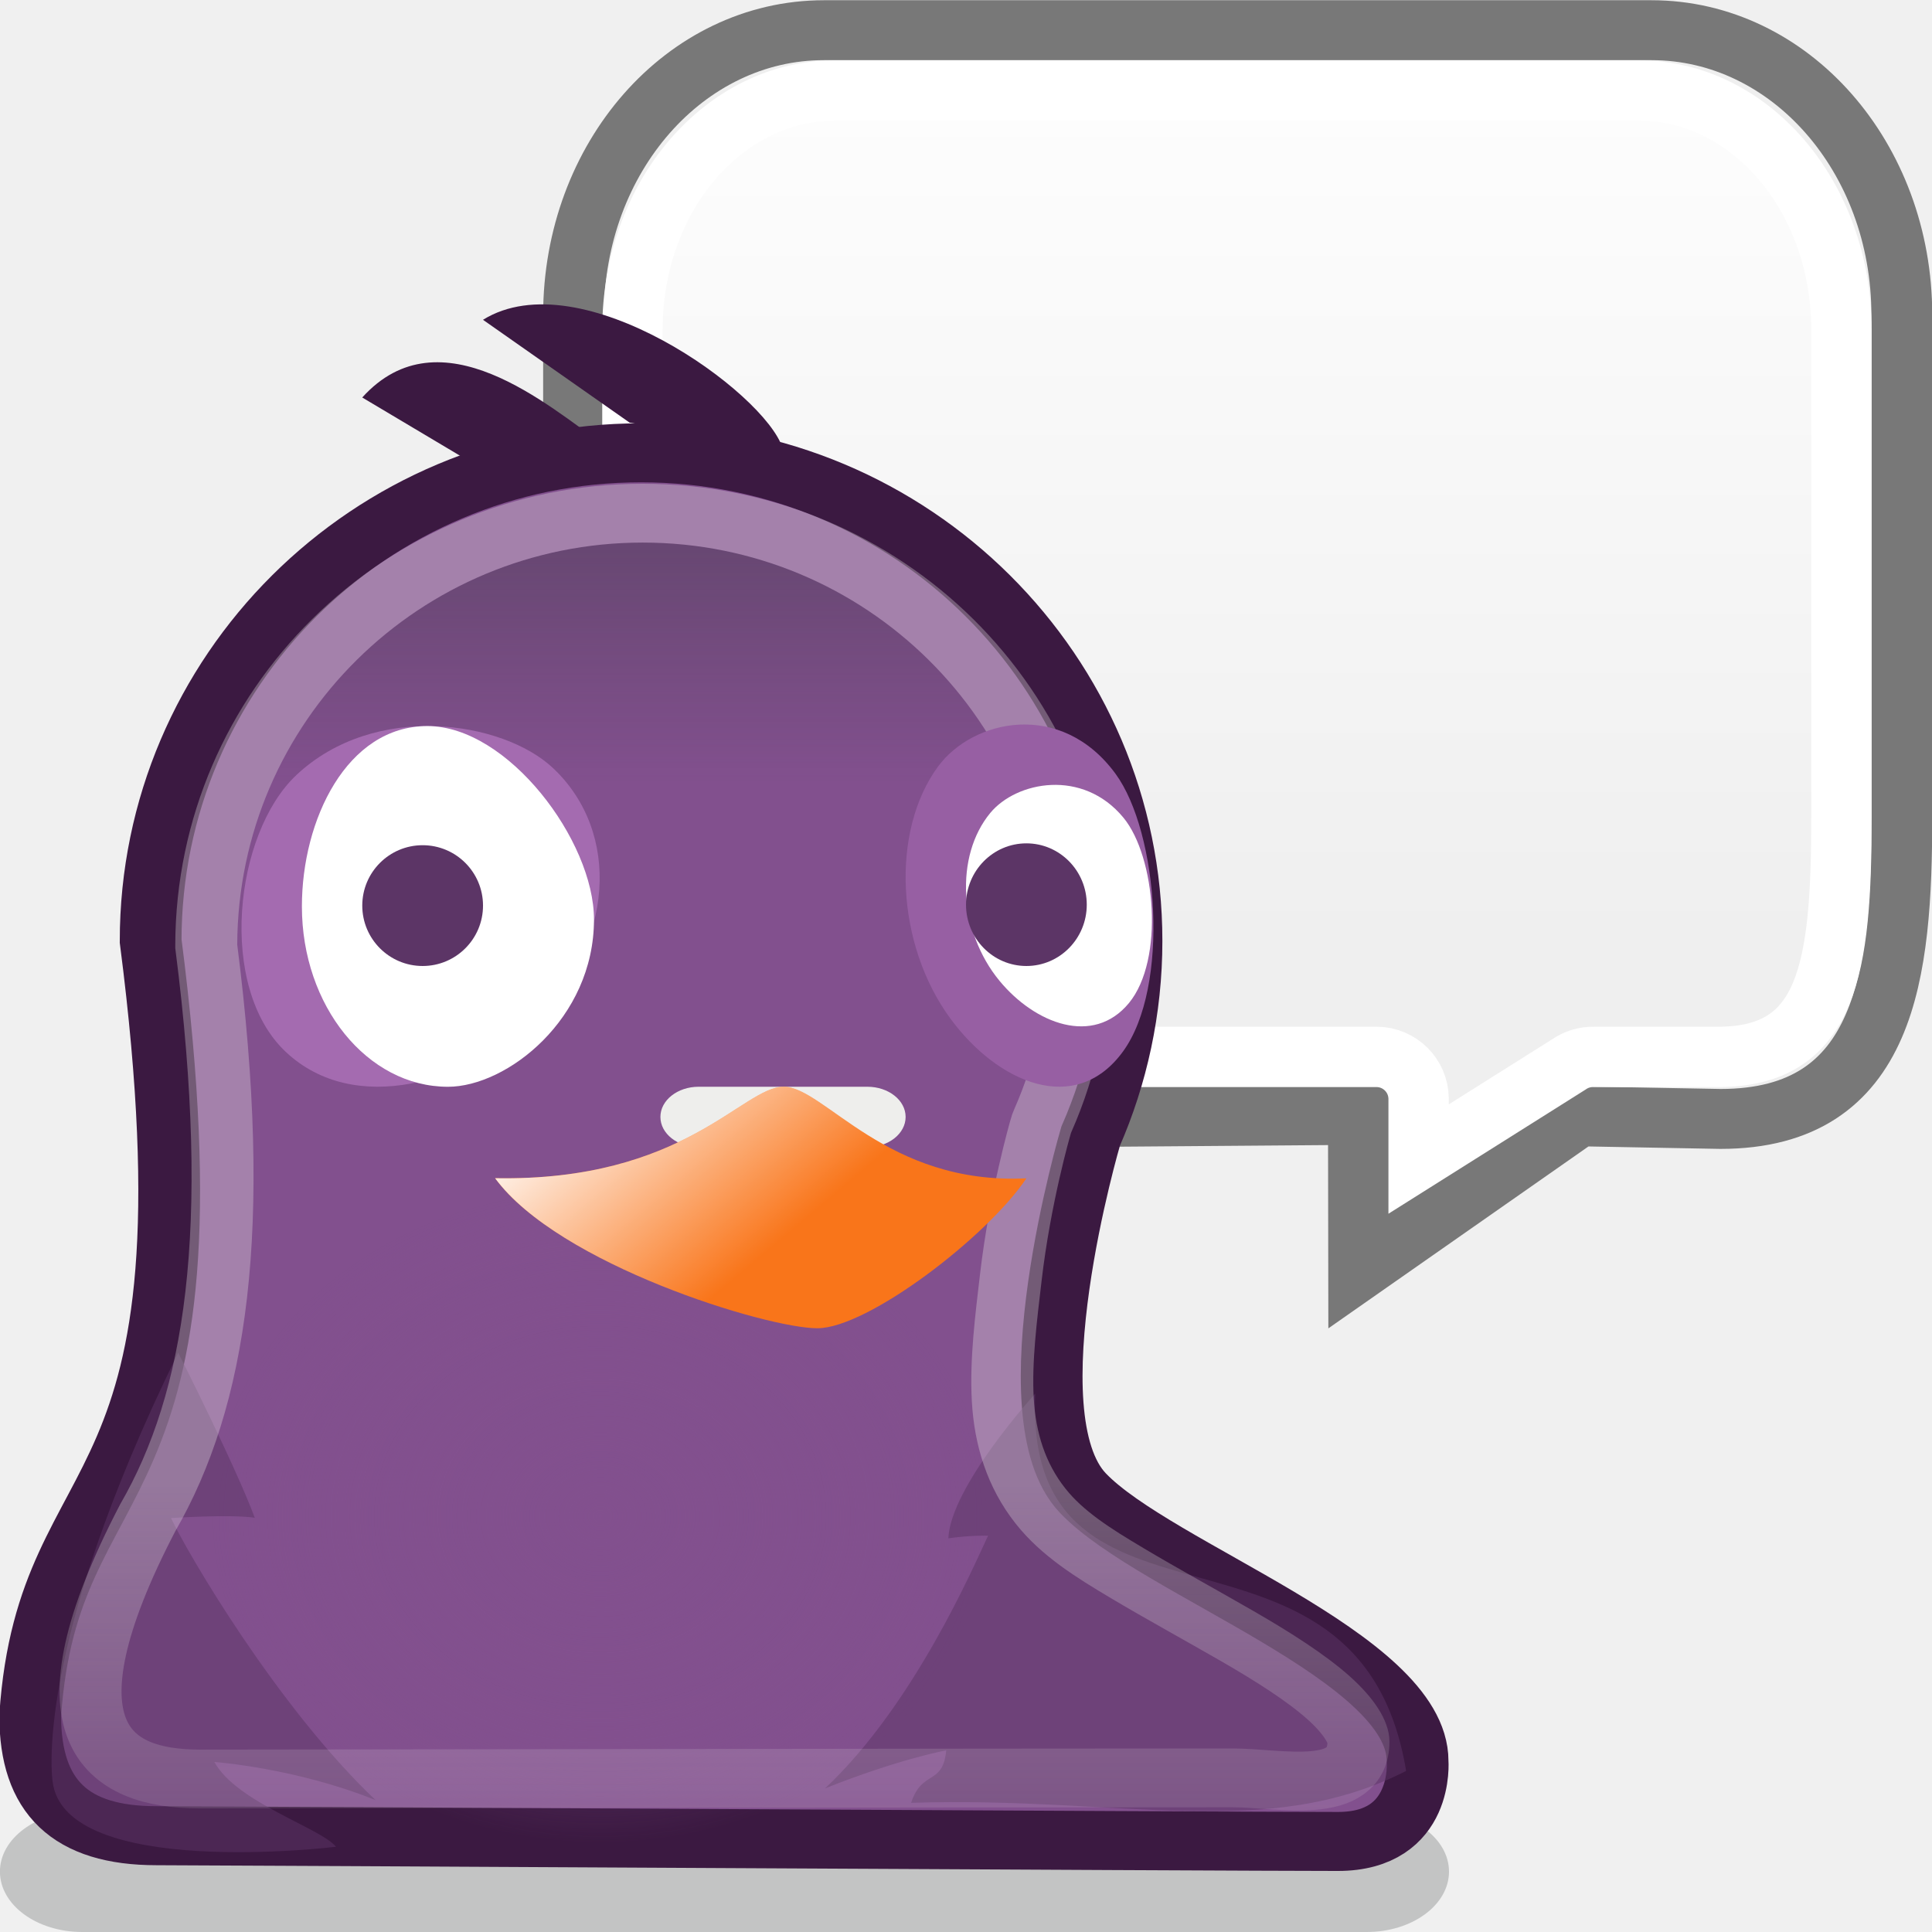
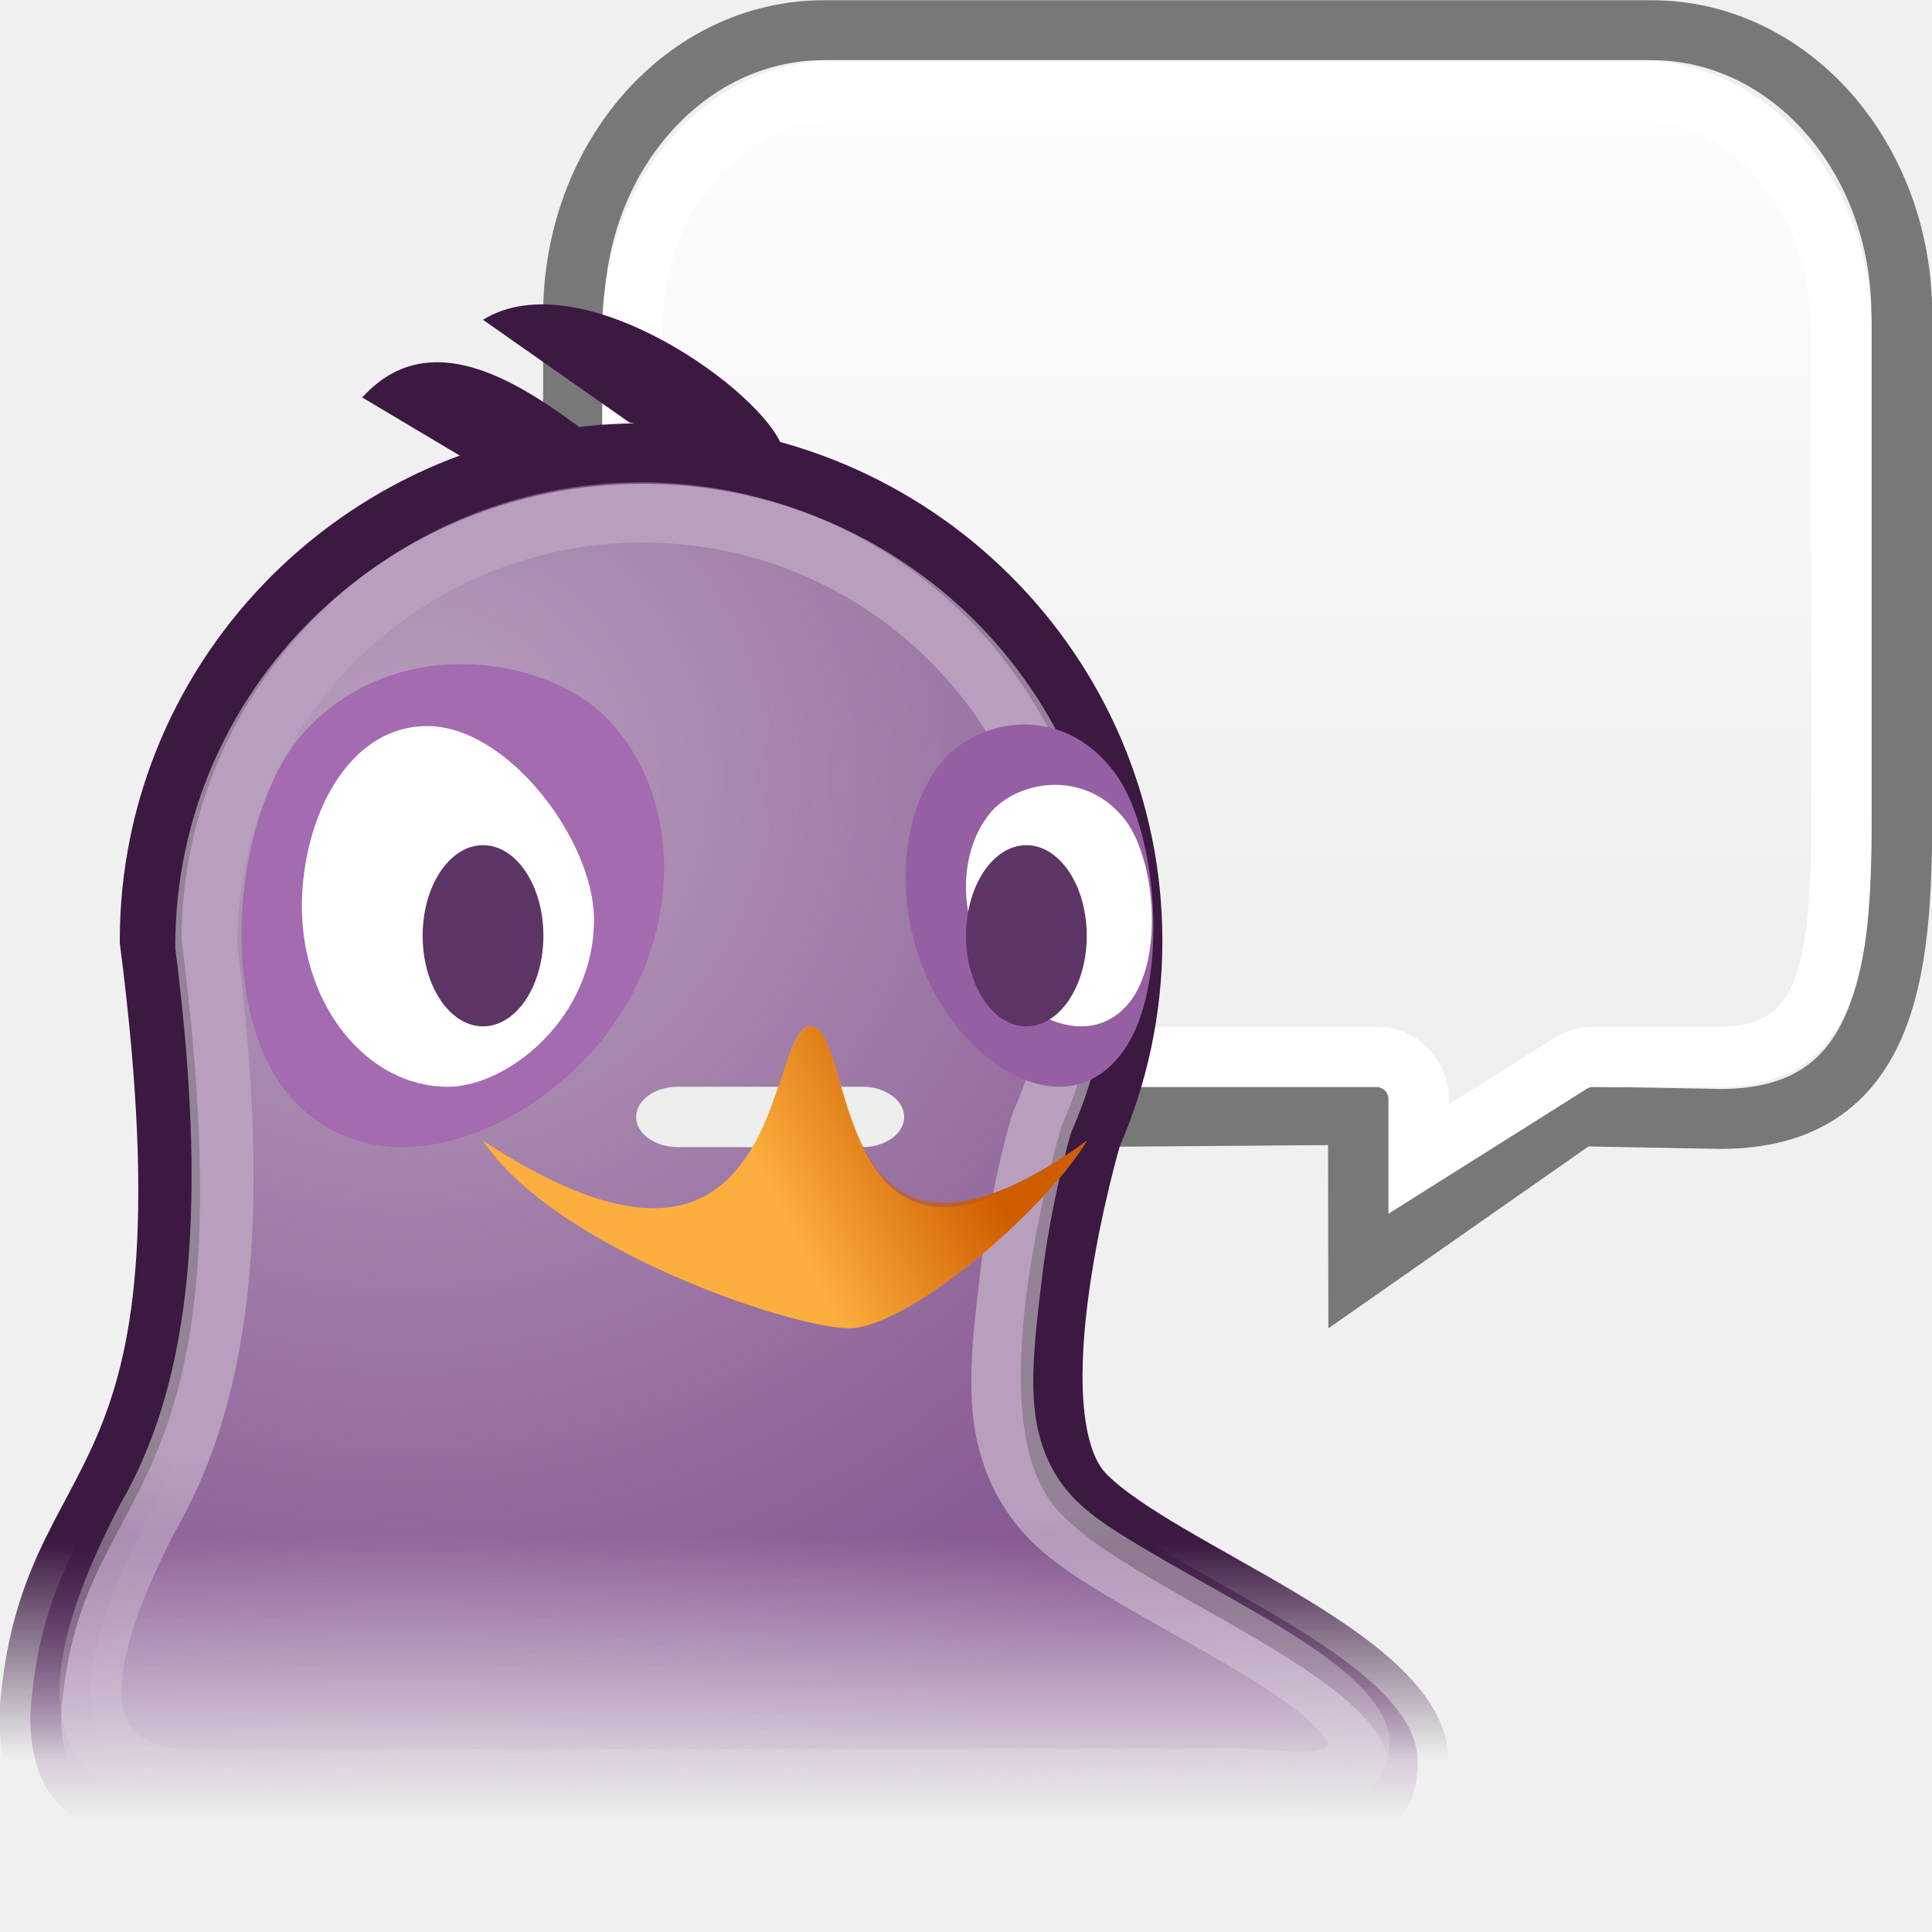
<svg xmlns="http://www.w3.org/2000/svg" xmlns:xlink="http://www.w3.org/1999/xlink" width="32" height="32" id="svg4345" version="1.0">
  <defs id="defs4347">
-     <linearGradient id="linearGradient6817">
-       <stop style="stop-color:white;stop-opacity:1;" offset="0" id="stop6819" />
-       <stop style="stop-color:white;stop-opacity:0;" offset="1" id="stop6821" />
+     <linearGradient id="linearGradient3976">
+       <stop style="stop-color:#3b1941;stop-opacity:1;" offset="0" id="stop3978" />
+       <stop style="stop-color:#3b1941;stop-opacity:0;" offset="1" id="stop3980" />
    </linearGradient>
+     <linearGradient id="linearGradient3968">
+       <stop style="stop-color:#82508e;stop-opacity:1;" offset="0" id="stop3970" />
+       <stop style="stop-color:#82508e;stop-opacity:0;" offset="1" id="stop3972" />
+     </linearGradient>
+     <linearGradient id="linearGradient3958">
+       <stop style="stop-color:#eeeeec;stop-opacity:1;" offset="0" id="stop3960" />
+       <stop style="stop-color:#eeeeec;stop-opacity:0;" offset="1" id="stop3962" />
+     </linearGradient>
+     <linearGradient id="linearGradient2850">
+       <stop style="stop-color:#ce5c00;stop-opacity:1;" offset="0" id="stop2852" />
+       <stop style="stop-color:#ce5c00;stop-opacity:0;" offset="1" id="stop2854" />
+     </linearGradient>
+     <linearGradient xlink:href="#linearGradient2850" id="linearGradient2856" x1="21.786" y1="28.143" x2="17.786" y2="30.071" gradientUnits="userSpaceOnUse" gradientTransform="translate(-47,-15.99998)" />
+     <linearGradient id="linearGradient2816">
+       <stop style="stop-color:#eeeeec;stop-opacity:1;" offset="0" id="stop2818" />
+       <stop style="stop-color:#eeeeec;stop-opacity:0;" offset="1" id="stop2820" />
+     </linearGradient>
+     <radialGradient xlink:href="#linearGradient2816" id="radialGradient2824" cx="9.429" cy="19.283" fx="9.429" fy="19.283" r="16.39" gradientTransform="matrix(1.556432,0,0,1.618148,-52.04294,-30.39321)" gradientUnits="userSpaceOnUse" />
+     <linearGradient id="linearGradient2826">
+       <stop style="stop-color:#3b1941;stop-opacity:1;" offset="0" id="stop2828" />
+       <stop style="stop-color:#3b1941;stop-opacity:0;" offset="1" id="stop2830" />
+     </linearGradient>
+     <linearGradient xlink:href="#linearGradient2826" id="linearGradient2832" x1="13.192" y1="41.606" x2="13.192" y2="47.843" gradientUnits="userSpaceOnUse" gradientTransform="matrix(1,0,0,0.988192,-46.55265,-16.48621)" />
+     <linearGradient id="linearGradient2834">
+       <stop style="stop-color:#82508e;stop-opacity:1;" offset="0" id="stop2836" />
+       <stop style="stop-color:#82508e;stop-opacity:0;" offset="1" id="stop2838" />
+     </linearGradient>
+     <linearGradient xlink:href="#linearGradient2834" id="linearGradient2840" x1="11.373" y1="41.566" x2="11.373" y2="47.747" gradientUnits="userSpaceOnUse" gradientTransform="matrix(1,0,0,0.988192,-46.55265,-16.48621)" />
    <linearGradient id="linearGradient6563">
      <stop style="stop-color:white;stop-opacity:1;" offset="0" id="stop6565" />
      <stop style="stop-color:white;stop-opacity:0;" offset="1" id="stop6567" />
    </linearGradient>
    <linearGradient id="linearGradient6537">
      <stop style="stop-color:white;stop-opacity:1;" offset="0" id="stop6539" />
      <stop style="stop-color:white;stop-opacity:0;" offset="1" id="stop6541" />
    </linearGradient>
    <linearGradient id="linearGradient6506">
      <stop style="stop-color:#eeeeec;stop-opacity:1;" offset="0" id="stop6508" />
      <stop style="stop-color:#eeeeec;stop-opacity:0;" offset="1" id="stop6510" />
-     </linearGradient>
-     <linearGradient id="linearGradient5304">
-       <stop style="stop-color:#2e3436;stop-opacity:1;" offset="0" id="stop5306" />
-       <stop style="stop-color:#2e3436;stop-opacity:0;" offset="1" id="stop5308" />
-     </linearGradient>
-     <linearGradient id="linearGradient5280">
-       <stop style="stop-color:#82508e;stop-opacity:1;" offset="0" id="stop5282" />
-       <stop style="stop-color:#82508e;stop-opacity:0;" offset="1" id="stop5284" />
    </linearGradient>
    <linearGradient id="linearGradient2804">
      <stop style="stop-color:black;stop-opacity:0;" offset="0" id="stop2806" />
      <stop id="stop2812" offset="0.5" style="stop-color:black;stop-opacity:1;" />
      <stop style="stop-color:black;stop-opacity:0;" offset="1" id="stop2808" />
    </linearGradient>
    <radialGradient xlink:href="#linearGradient25546" id="radialGradient25572" gradientUnits="userSpaceOnUse" gradientTransform="matrix(1,0,0,0.994693,0,4.16407e-2)" cx="7.884" cy="1.51" fx="7.884" fy="1.51" r="8.488" />
    <radialGradient xlink:href="#linearGradient25546" id="radialGradient25568" gradientUnits="userSpaceOnUse" gradientTransform="matrix(1,0,0,0.994693,0,4.16407e-2)" cx="7.884" cy="0.145" fx="7.884" fy="0.145" r="8.488" />
    <linearGradient id="linearGradient25546">
      <stop style="stop-color:white;stop-opacity:1;" offset="0" id="stop25548" />
      <stop style="stop-color:white;stop-opacity:0;" offset="1" id="stop25550" />
    </linearGradient>
    <radialGradient xlink:href="#linearGradient25546" id="radialGradient25554" cx="7.884" cy="2.624" fx="7.884" fy="2.624" r="8.488" gradientTransform="matrix(1.131317,0,0,1.125313,-1.035262,-0.301139)" gradientUnits="userSpaceOnUse" />
    <linearGradient id="linearGradient3800">
      <stop style="stop-color:#f4d9b1;stop-opacity:1;" offset="0" id="stop3802" />
      <stop style="stop-color:#df9725;stop-opacity:1;" offset="1" id="stop3804" />
    </linearGradient>
-     <radialGradient xlink:href="#linearGradient5280" id="radialGradient5286" cx="15.005" cy="39.809" fx="15.005" fy="39.809" r="9.723" gradientTransform="matrix(1,0,0,0.732283,0,10.65742)" gradientUnits="userSpaceOnUse" />
-     <linearGradient xlink:href="#linearGradient5304" id="linearGradient5310" x1="12.606" y1="15.069" x2="12.606" y2="21.152" gradientUnits="userSpaceOnUse" />
-     <linearGradient xlink:href="#linearGradient6506" id="linearGradient6512" x1="15.646" y1="39.743" x2="15.646" y2="53.502" gradientUnits="userSpaceOnUse" />
+     <linearGradient xlink:href="#linearGradient6506" id="linearGradient6512" x1="15.646" y1="39.743" x2="14.943" y2="50.08" gradientUnits="userSpaceOnUse" />
    <linearGradient xlink:href="#linearGradient6537" id="linearGradient6543" x1="30.5" y1="0.034" x2="30.5" y2="23.559" gradientUnits="userSpaceOnUse" />
    <linearGradient xlink:href="#linearGradient6563" id="linearGradient6569" x1="-1.684" y1="39.902" x2="5.537" y2="44.272" gradientUnits="userSpaceOnUse" />
-     <linearGradient xlink:href="#linearGradient6817" id="linearGradient6823" x1="0.239" y1="38.95" x2="5.709" y2="42.983" gradientUnits="userSpaceOnUse" />
+     <linearGradient xlink:href="#linearGradient6537" id="linearGradient3069" gradientUnits="userSpaceOnUse" x1="30.5" y1="0.034" x2="30.5" y2="23.559" />
+     <linearGradient xlink:href="#linearGradient6506" id="linearGradient3071" gradientUnits="userSpaceOnUse" x1="15.646" y1="39.743" x2="15.646" y2="53.502" gradientTransform="translate(-47,-15)" />
+     <radialGradient xlink:href="#linearGradient3958" id="radialGradient3966" cx="9.064" cy="21.512" fx="9.064" fy="21.512" r="16.664" gradientTransform="matrix(1.68884,0,0,1.716583,-6.243689,-15.89085)" gradientUnits="userSpaceOnUse" />
+     <linearGradient xlink:href="#linearGradient3968" id="linearGradient3974" x1="16.133" y1="40.782" x2="16.133" y2="48.069" gradientUnits="userSpaceOnUse" />
+     <linearGradient xlink:href="#linearGradient3976" id="linearGradient3982" x1="12.096" y1="40.908" x2="12.096" y2="46.463" gradientUnits="userSpaceOnUse" />
+     <linearGradient xlink:href="#linearGradient2850" id="linearGradient3991" gradientUnits="userSpaceOnUse" gradientTransform="matrix(0.769231,0,0,0.714287,-1.230773,-2.285726)" x1="21.786" y1="28.143" x2="17.786" y2="30.071" />
  </defs>
  <g id="layer1">
-     <rect style="opacity:0.231;fill:#2e3436;fill-opacity:1;stroke:none;stroke-width:1;stroke-miterlimit:4;stroke-dasharray:none;stroke-opacity:1" id="rect6514" width="5.022" height="5.225" x="42.978" y="44" rx="0.285" ry="2.613" transform="matrix(4.779203,0,0,0.382753,-205.4017,13.15888)" />
    <path style="fill:none;fill-opacity:1;stroke:white;stroke-width:1.477;stroke-miterlimit:4;stroke-opacity:1" id="path6504" d="M 20.531,2.5 C 17.818,2.5 15.5,5.079 15.5,8.469 L 15.5,20.531 C 15.5,23.921 17.818,26.5 20.531,26.5 L 34.531,26.5 C 35.082,26.503 35.528,26.949 35.531,27.5 L 35.531,29.094 L 38.75,26.688 C 38.923,26.564 39.131,26.498 39.344,26.5 L 41.5,26.5 C 43.246,26.5 44.035,25.932 44.625,24.938 C 45.215,23.943 45.5,22.371 45.5,20.531 L 45.5,8.469 C 45.5,5.079 43.182,2.5 40.469,2.5 L 20.531,2.5 z " transform="matrix(0.67692,0,0,0.67692,0.161535,-0.515354)" />
    <path style="fill:#efefef;fill-opacity:1;stroke:#787878;stroke-width:1.466;stroke-miterlimit:4;stroke-dasharray:none;stroke-opacity:1" d="M 20.531,1.5 C 17.193,1.5 14.5,4.611 14.5,8.469 L 14.5,20.531 C 14.5,24.389 17.429,28.14 20.767,28.14 L 33.409,28.041 L 33.415,31.846 L 38.723,28.076 L 42.13,28.14 C 46.143,28.14 46.5,24.58 46.5,20.728 L 46.5,8.469 C 46.5,4.611 43.807,1.5 40.469,1.5 L 20.531,1.5 z " id="rect5498" transform="matrix(0.687501,0,0,0.67692,-0.468758,-0.515381)" />
    <path transform="matrix(0.668893,0,0,0.668627,8.626692e-2,-0.192463)" style="fill:url(#linearGradient6543);fill-opacity:1;stroke:white;stroke-width:1.495;stroke-miterlimit:4;stroke-opacity:1" d="M 20.531,2.531 C 17.842,2.531 15.531,5.097 15.531,8.469 L 15.531,20.531 C 15.531,23.903 17.842,26.469 20.531,26.469 L 33.968,26.469 C 34.534,26.476 34.992,26.934 34.999,27.5 L 34.999,29 L 38.719,26.656 C 38.902,26.529 39.121,26.463 39.344,26.469 L 42.416,26.469 C 45.139,26.469 45.469,24.283 45.469,20.531 L 45.469,8.469 C 45.469,5.097 43.158,2.531 40.469,2.531 L 20.531,2.531 z " id="path6535" />
-     <path style="opacity:1;fill:#82508e;fill-opacity:1;stroke:#3b1941;stroke-width:1.511;stroke-miterlimit:4;stroke-dasharray:none;stroke-opacity:1" d="M 15,13 C 8.376,13 3,18.6 3,25.5 C 4.846,40.483 0.493,38.484 0.053,45.338 C 0.053,47.422 1.038,48.413 3.145,48.413 C 4.332,48.413 29.36,48.56 32.051,48.56 C 34.165,48.56 34,46.5 34,46.5 C 34,43.835 27.598,41.598 25.813,39.642 C 23.985,37.641 26,30.5 26,30.5 C 26.641,28.97 27,27.275 27,25.5 C 27,18.6 21.624,13 15,13 z " id="path5176" transform="matrix(0.67692,0,0,0.646801,0.464358,-0.908413)" />
-     <path style="opacity:1;fill:url(#radialGradient5286);fill-opacity:1;stroke:none;stroke-width:1;stroke-miterlimit:4;stroke-dasharray:none;stroke-opacity:1" id="path5273" d="M 24.727 39.809 A 9.723 7.12 0 1 1  5.282,39.809 A 9.723 7.12 0 1 1  24.727 39.809 z" transform="matrix(0.661428,0,0,0.760624,1.662895e-2,-5.166292)" />
-     <path style="opacity:0.515;fill:#5c3466;fill-opacity:1;stroke:none;stroke-width:1;stroke-miterlimit:4;stroke-opacity:1" d="M -42.834,47.629 C -42.834,47.629 -43.267,44.688 -40.223,37.951 C -40.223,37.951 -39.031,40.51 -38.632,41.679 C -39.154,41.596 -40.372,41.686 -40.372,41.686 C -40.038,42.463 -38.164,45.952 -36.121,48.058 C -37.78,47.329 -39.471,47.196 -39.471,47.196 C -39.01,48.112 -37.25,48.692 -36.944,49.111 C -36.944,49.111 -42.597,49.864 -42.834,47.629 z " id="rect5312" transform="matrix(0.797045,0,0,0.733236,35.01127,-5.421684)" />
-     <path style="opacity:0.515;fill:#5c3466;fill-opacity:1;stroke:none;stroke-width:1;stroke-miterlimit:4;stroke-opacity:1" d="M -49.442,47.415 C -48.365,40.274 -40.69,44.766 -40.961,37.951 C -40.961,37.951 -39.025,40.28 -38.974,41.581 C -39.496,41.499 -39.882,41.516 -39.882,41.516 C -39.548,42.294 -38.197,45.748 -36.154,47.854 C -37.814,47.125 -38.926,46.898 -38.926,46.898 C -38.848,47.795 -38.376,47.369 -38.123,48.215 C -42.942,48.047 -46.253,49.196 -49.442,47.415 z " id="path5317" transform="matrix(-0.724368,0,0,0.660383,-12.52413,-1.979892)" />
-     <path transform="matrix(0.660903,0,0,0.627207,0.731515,-0.320103)" style="opacity:0.31;fill:url(#linearGradient5310);fill-opacity:1;stroke:url(#linearGradient6512);stroke-width:1.553;stroke-miterlimit:4;stroke-opacity:1" d="M 15,14.062 C 8.988,14.062 4.079,19.138 4.062,25.469 C 4.062,25.479 4.062,25.489 4.062,25.5 C 4.974,33.021 4.306,37.47 2.594,40.594 C -0.198,46.245 1.561,47.49 3.903,47.49 C 5.84,47.49 23.958,47.46 29.784,47.46 C 30.951,47.46 32.938,47.965 32.938,46.5 C 32.938,46.278 32.738,45.861 32.188,45.344 C 31.637,44.826 30.814,44.27 29.906,43.719 C 28.998,43.167 28.028,42.609 27.156,42.062 C 26.284,41.516 25.512,41.006 24.969,40.281 C 24.359,39.467 24.079,38.51 24.024,37.469 C 23.97,36.427 24.108,35.31 24.225,34.25 C 24.458,32.13 24.969,30.281 24.969,30.281 C 24.984,30.217 25.005,30.154 25.031,30.094 C 25.619,28.692 25.938,27.131 25.938,25.5 C 25.938,19.154 21.022,14.062 15,14.062 z " id="path5241" />
-     <path transform="matrix(-0.861857,-0.809791,0.812609,-0.76352,-3.676568,42.37505)" style="opacity:1;fill:#a46bb0;fill-opacity:1;stroke:none;stroke-width:1;stroke-miterlimit:4;stroke-opacity:1" d="M 13.257,24.626 C 13.257,26.227 11.828,27.317 10.864,27.317 C 9.543,27.317 8.471,26.017 8.471,24.416 C 8.471,23.024 9.206,21.515 10.527,21.515 C 11.848,21.515 13.257,23.361 13.257,24.626 z " id="path5160" />
-     <path transform="matrix(1.010846,0,0,1.029732,-3.562503,-10.12874)" style="opacity:1;fill:white;fill-opacity:1;stroke:none;stroke-width:1;stroke-miterlimit:4;stroke-opacity:1" d="M 13.257,24.626 C 13.257,26.227 11.828,27.317 10.864,27.317 C 9.543,27.317 8.471,26.017 8.471,24.416 C 8.471,23.024 9.206,21.515 10.527,21.515 C 11.848,21.515 13.257,23.361 13.257,24.626 z " id="path5157" />
-     <path style="opacity:1;fill:#5c3566;fill-opacity:1;stroke:none;stroke-width:1;stroke-miterlimit:4;stroke-dasharray:none;stroke-opacity:1" id="path5162" d="M 11.411 24.312 A 1.241 1.295 0 1 1  8.929,24.312 A 1.241 1.295 0 1 1  11.411 24.312 z" transform="matrix(0.805757,0,0,0.772415,-1.194263,-3.779337)" />
+     <path style="opacity:1;fill:url(#linearGradient3974);fill-opacity:1.0;stroke:url(#linearGradient3982);stroke-width:1.511;stroke-miterlimit:4;stroke-dasharray:none;stroke-opacity:1" d="M 15,13 C 8.376,13 3,18.6 3,25.5 C 4.846,40.483 0.493,38.484 0.053,45.338 C 0.053,47.422 1.038,48.413 3.145,48.413 C 4.332,48.413 29.36,48.56 32.051,48.56 C 34.165,48.56 34,46.5 34,46.5 C 34,43.835 27.598,41.598 25.813,39.642 C 23.985,37.641 26,30.5 26,30.5 C 26.641,28.97 27,27.275 27,25.5 C 27,18.6 21.624,13 15,13 z " id="path5176" transform="matrix(0.67692,0,0,0.646801,0.464358,-0.908413)" />
+     <path style="opacity:0.5;fill:url(#radialGradient3966);fill-opacity:1.0;stroke:url(#linearGradient6512);stroke-width:1.553;stroke-miterlimit:4;stroke-opacity:1" d="M 15,14.062 C 8.988,14.062 4.079,19.138 4.062,25.469 C 4.062,25.479 4.062,25.489 4.062,25.5 C 4.974,33.021 4.306,37.47 2.594,40.594 C -0.198,46.245 1.561,47.49 3.903,47.49 C 5.84,47.49 23.958,47.46 29.784,47.46 C 30.951,47.46 32.938,47.965 32.938,46.5 C 32.938,46.278 32.738,45.861 32.188,45.344 C 31.637,44.826 30.814,44.27 29.906,43.719 C 28.998,43.167 28.028,42.609 27.156,42.062 C 26.284,41.516 25.512,41.006 24.969,40.281 C 24.359,39.467 24.079,38.51 24.024,37.469 C 23.97,36.427 24.108,35.31 24.225,34.25 C 24.458,32.13 24.969,30.281 24.969,30.281 C 24.984,30.217 25.005,30.154 25.031,30.094 C 25.619,28.692 25.938,27.131 25.938,25.5 C 25.938,19.154 21.022,14.062 15,14.062 z " id="path5241" transform="matrix(0.660903,0,0,0.627207,0.731515,-0.320103)" />
+     <path style="opacity:1;fill:#a46bb0;fill-opacity:1;stroke:none;stroke-width:1;stroke-miterlimit:4;stroke-opacity:1" d="M 5.073,12.086 C 6.608,10.449 9.106,10.885 10.086,11.931 C 11.429,13.363 11.274,15.855 9.738,17.492 C 8.404,18.915 6.21,19.661 4.866,18.228 C 3.523,16.796 3.86,13.38 5.073,12.086 z " id="path5160" />
+     <path style="opacity:1;fill:white;fill-opacity:1;stroke:none;stroke-width:1;stroke-miterlimit:4;stroke-opacity:1" d="M 13.257,24.626 C 13.257,26.227 11.828,27.317 10.864,27.317 C 9.543,27.317 8.471,26.017 8.471,24.416 C 8.471,23.024 9.206,21.515 10.527,21.515 C 11.848,21.515 13.257,23.361 13.257,24.626 z " id="path5157" transform="matrix(1.010846,0,0,1.029732,-3.562503,-10.12874)" />
+     <path style="opacity:1;fill:#5c3566;fill-opacity:1;stroke:none;stroke-width:1;stroke-miterlimit:4;stroke-dasharray:none;stroke-opacity:1" id="path5162" d="M 11.411 24.312 A 1.241 1.295 0 1 1  8.929,24.312 A 1.241 1.295 0 1 1  11.411 24.312 z" transform="matrix(0.805757,0,0,1.158621,-0.194259,-12.66897)" />
    <path transform="matrix(0.596326,-0.813274,-0.562251,-0.766804,24.4163,42.47989)" style="opacity:1;fill:#975fa3;fill-opacity:1;stroke:none;stroke-width:1;stroke-miterlimit:4;stroke-opacity:1" d="M 13.257,24.626 C 13.257,26.227 11.828,27.317 10.864,27.317 C 9.543,27.317 8.471,26.017 8.471,24.416 C 8.471,23.024 9.206,21.515 10.527,21.515 C 11.848,21.515 13.257,23.361 13.257,24.626 z " id="path5167" />
-     <path transform="matrix(0.447398,-0.542185,-0.421833,-0.511203,23.06465,33.31996)" style="opacity:1;fill:white;fill-opacity:1;stroke:none;stroke-width:1;stroke-miterlimit:4;stroke-opacity:1" d="M 13.257,24.626 C 13.257,26.227 11.828,27.317 10.864,27.317 C 9.543,27.317 8.471,26.017 8.471,24.416 C 8.471,23.024 9.206,21.515 10.527,21.515 C 11.848,21.515 13.257,23.361 13.257,24.626 z " id="path5169" />
-     <path style="opacity:1;fill:#5c3566;fill-opacity:1;stroke:none;stroke-width:1;stroke-miterlimit:4;stroke-dasharray:none;stroke-opacity:1" id="path5171" d="M 11.411 24.312 A 1.241 1.295 0 1 1  8.929,24.312 A 1.241 1.295 0 1 1  11.411 24.312 z" transform="matrix(0.805756,0,0,0.784291,8.805745,-4.083452)" />
-     <rect style="opacity:1;fill:#eeeeec;fill-opacity:1;stroke:none;stroke-width:1;stroke-miterlimit:4;stroke-dasharray:none;stroke-opacity:1" id="rect5215" width="5.607" height="2.179" x="16" y="27" transform="matrix(0.724348,0,0,0.459012,-0.651091,5.606678)" rx="0.874" ry="1.089" />
-     <path transform="matrix(0.798987,0,0,0.495994,8.99846,-1.319104)" style="fill:#f9751a;fill-opacity:1;stroke:none;stroke-width:1.028;stroke-miterlimit:4;stroke-opacity:1" d="M -0.999,42.004 C 2.929,42.118 4.128,38.95 4.983,38.95 C 5.826,38.95 7.116,42.24 10.015,42.008 C 9.207,43.955 6.727,47.015 5.681,47.015 C 4.623,47.015 0.312,44.881 -0.999,42.004 z " id="rect5187" />
+     <path style="opacity:1;fill:white;fill-opacity:1;stroke:none;stroke-width:1;stroke-miterlimit:4;stroke-opacity:1" d="M 13.257,24.626 C 13.257,26.227 11.828,27.317 10.864,27.317 C 9.543,27.317 8.471,26.017 8.471,24.416 C 8.471,23.024 9.206,21.515 10.527,21.515 C 11.848,21.515 13.257,23.361 13.257,24.626 z " id="path5169" transform="matrix(0.447398,-0.542185,-0.421833,-0.511203,23.06465,33.31996)" />
+     <path style="opacity:1;fill:#5c3566;fill-opacity:1;stroke:none;stroke-width:1;stroke-miterlimit:4;stroke-dasharray:none;stroke-opacity:1" id="path5171" d="M 11.411 24.312 A 1.241 1.295 0 1 1  8.929,24.312 A 1.241 1.295 0 1 1  11.411 24.312 z" transform="matrix(0.805756,0,0,1.158621,8.80575,-12.66896)" />
+     <rect style="opacity:1;fill:#eeeeec;fill-opacity:1;stroke:none;stroke-width:1;stroke-miterlimit:4;stroke-dasharray:none;stroke-opacity:1" id="rect5215" width="4.44" height="1" x="10.536" y="18" rx="0.692" ry="0.5" />
    <path transform="matrix(0.670792,0,0,0.486348,-1.815475,1.13962)" style="fill:#3b1941;fill-opacity:1;stroke:none;stroke-width:1;stroke-miterlimit:4;stroke-opacity:1" d="M 11.651,11.194 C 13.578,8.251 16.249,11.482 17.614,12.804 L 14.761,13.748 L 11.651,11.194 z " id="path5192" />
    <path transform="matrix(0.851014,0,0,0.554879,-1.947706,-0.153319)" style="fill:#3b1941;fill-opacity:1;stroke:none;stroke-width:1;stroke-miterlimit:4;stroke-opacity:1" d="M 11.689,9.822 C 13.591,8.016 17.175,11.994 17.52,13.65 L 14.543,12.892 L 11.689,9.822 z " id="rect5189" />
-     <path transform="matrix(0.798987,0,0,0.495994,8.99846,-1.319104)" style="fill:url(#linearGradient6823);fill-opacity:1.0;stroke:none;stroke-width:1.028;stroke-miterlimit:4;stroke-opacity:1" d="M -0.999,42.004 C 2.929,42.118 4.128,38.95 4.983,38.95 C 5.826,38.95 7.116,42.24 10.015,42.008 C 9.207,43.955 6.727,47.015 5.681,47.015 C 4.623,47.015 0.312,44.881 -0.999,42.004 z " id="path6815" />
+     <path style="fill:#fcaf3e;fill-opacity:1;stroke:none;stroke-width:1.028;stroke-miterlimit:4;stroke-opacity:1" d="M 8,18.893 C 13.089,22.243 12.655,17 13.431,17 C 14.197,17 13.699,22.202 18,18.896 C 17.267,20.103 15.015,22 14.065,22 C 13.105,22 9.191,20.677 8,18.893 z " id="path3987" />
+     <path style="fill:url(#linearGradient3991);fill-opacity:1;stroke:none;stroke-width:1.028;stroke-miterlimit:4;stroke-opacity:1" d="M 8,18.893 C 12.74,23.171 12.655,17 13.431,17 C 14.197,17 13.641,22.028 18,18.896 C 17.267,20.103 15.015,22 14.065,22 C 13.105,22 9.191,20.677 8,18.893 z " id="path3989" />
  </g>
</svg>
